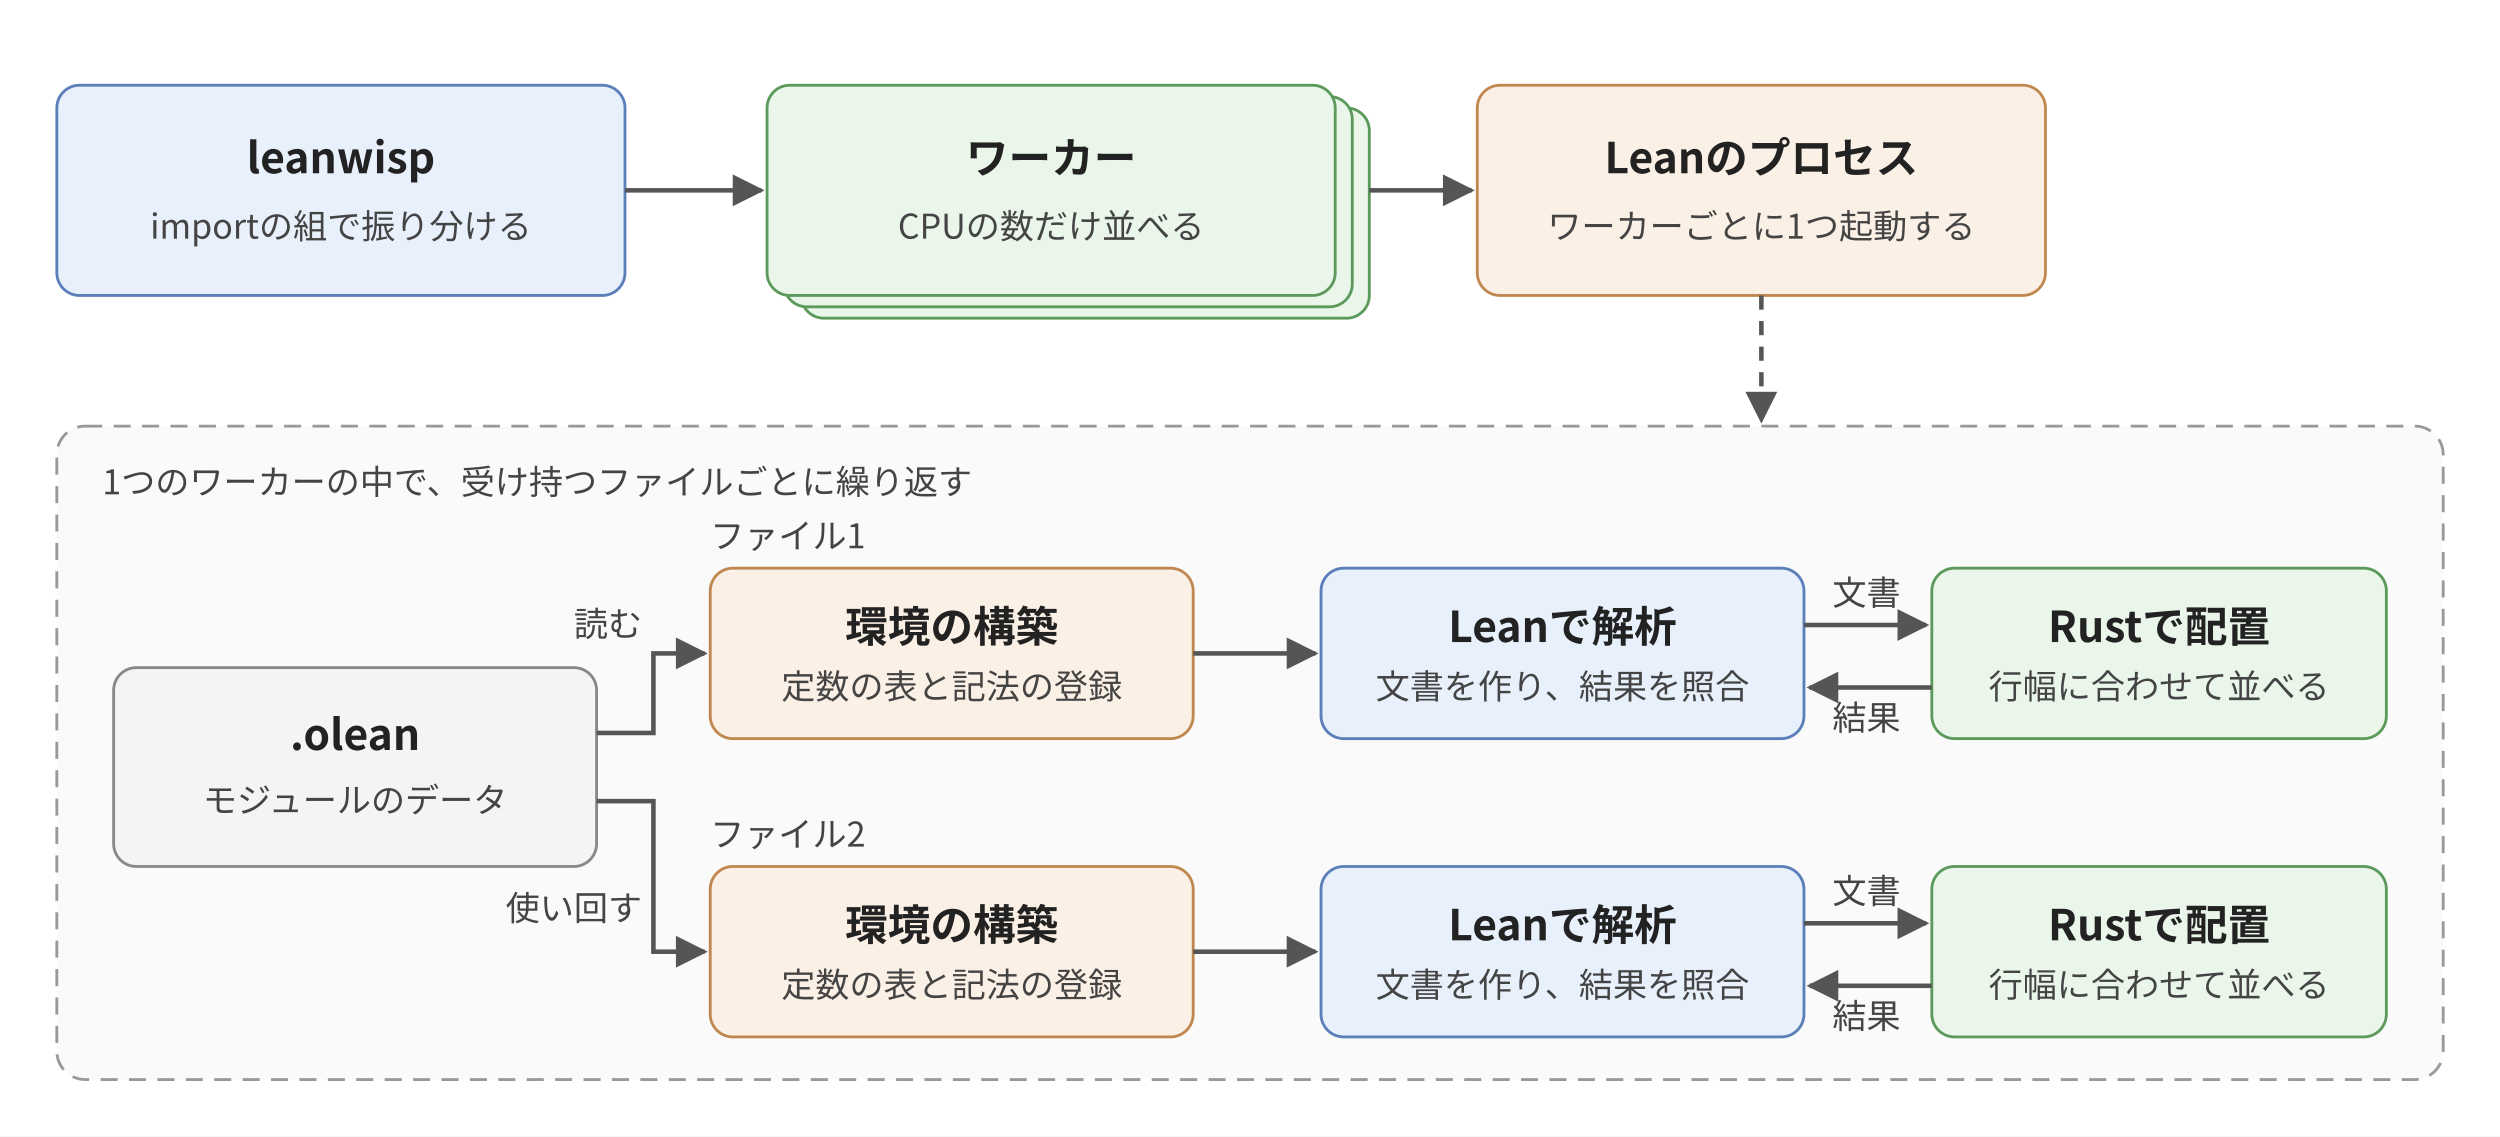
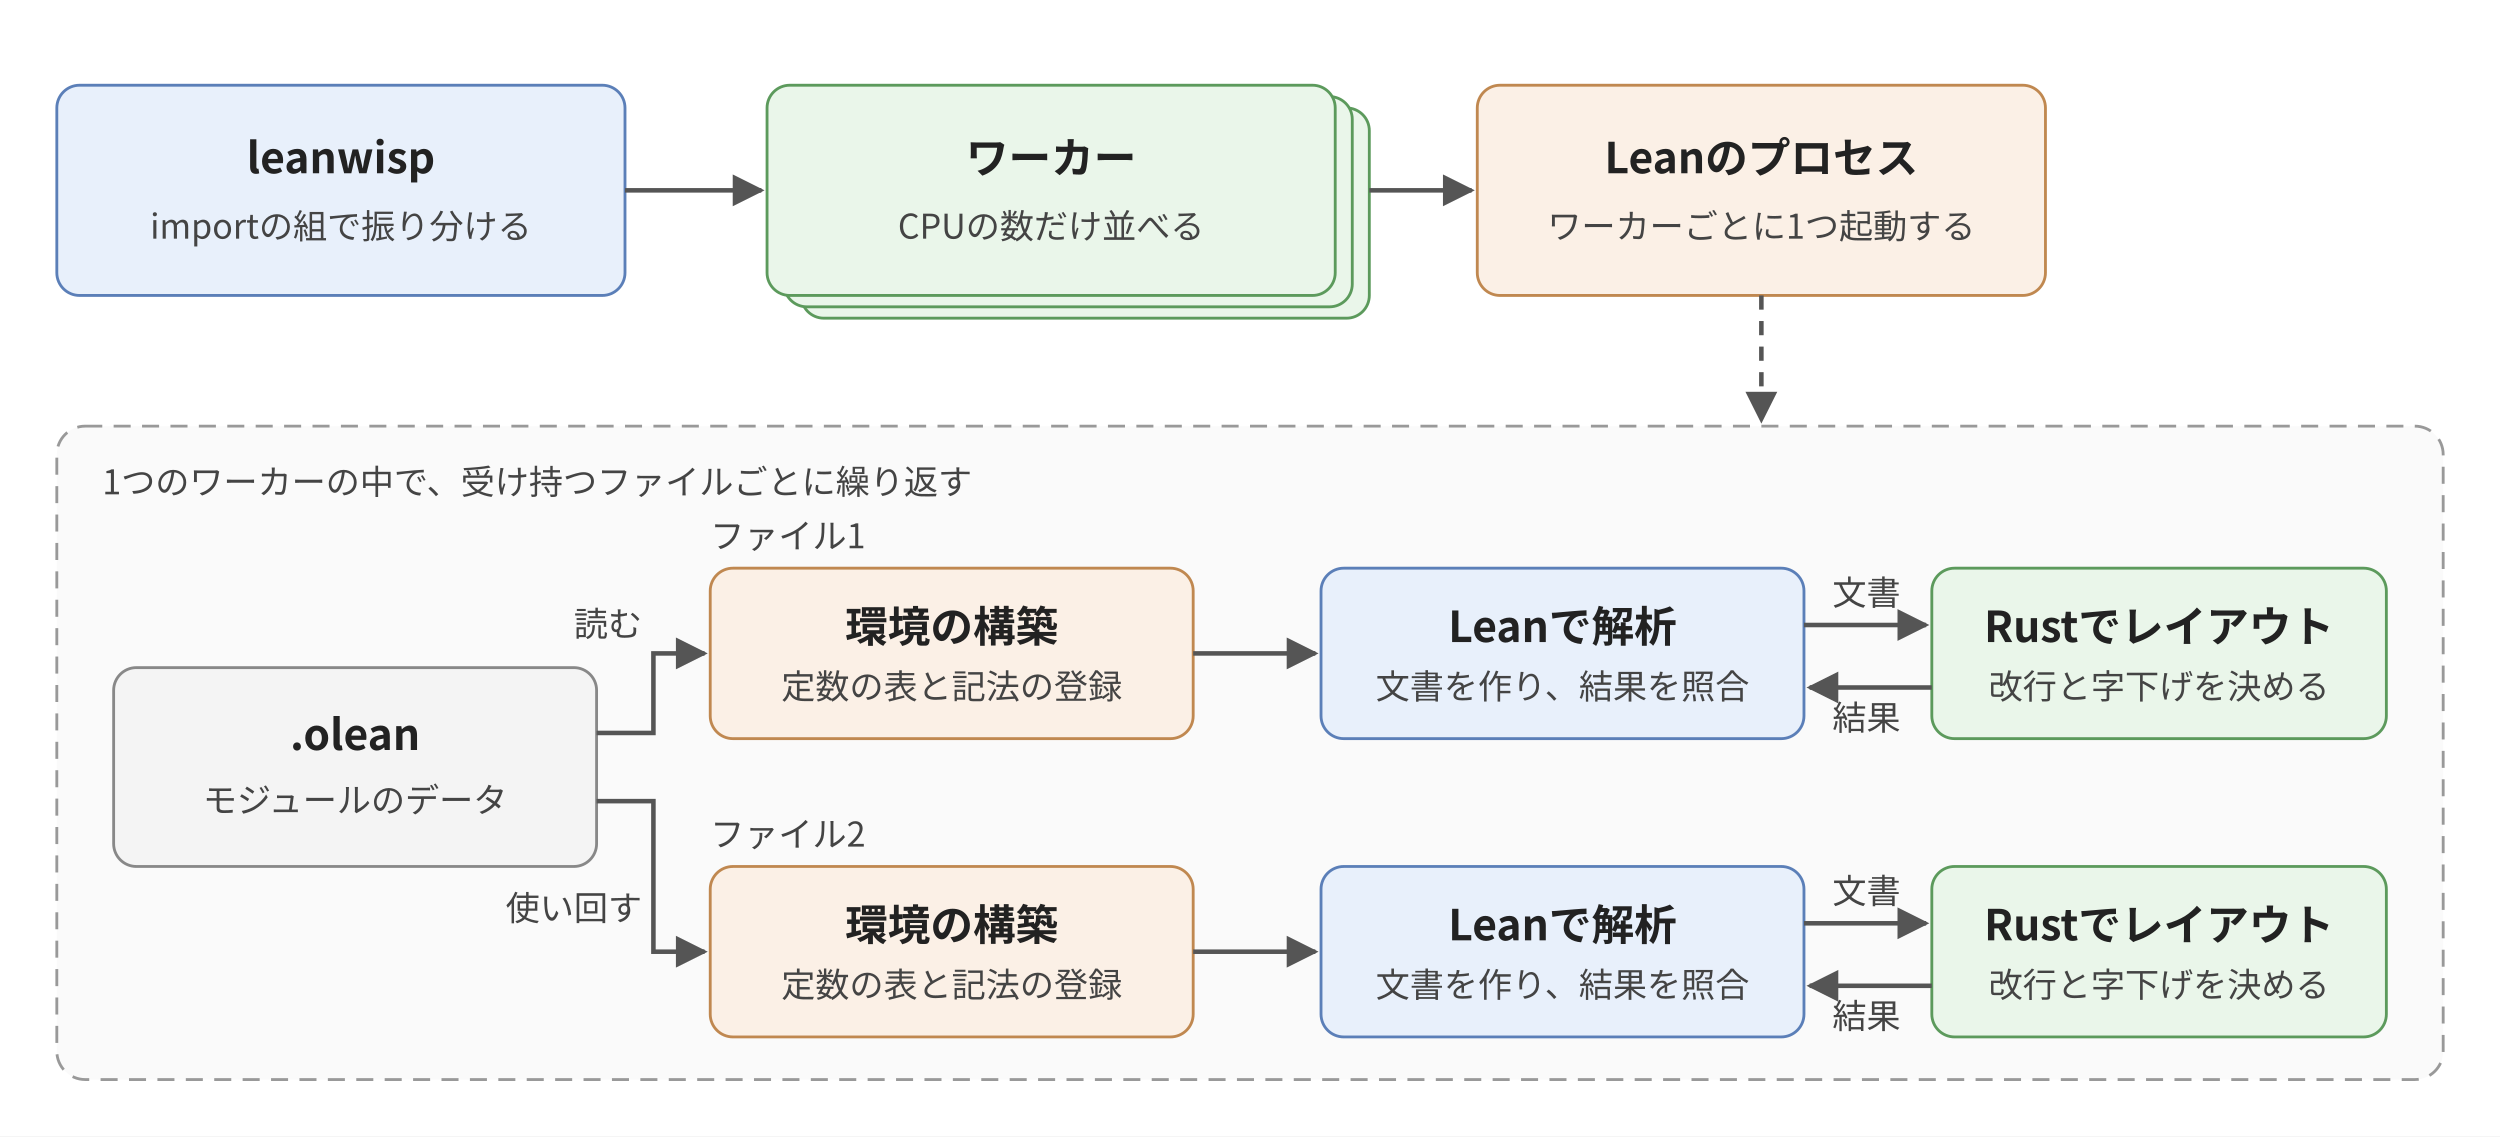
<svg xmlns="http://www.w3.org/2000/svg" width="880" height="400" viewBox="0 0 880 400" font-family="'Noto Sans CJK JP', 'Hiragino Sans', sans-serif">
  <defs>
    <marker id="a" viewBox="0 0 10 10" refX="9" refY="5" markerWidth="7" markerHeight="7" orient="auto">
      <path d="M0,0 L10,5 L0,10 z" fill="#555" />
    </marker>
  </defs>
  <rect width="880" height="400" fill="#ffffff" />
  <rect x="20" y="150" width="840" height="230" rx="10" fill="#fafafa" stroke="#999" stroke-dasharray="6 4" />
  <g font-size="15" font-weight="bold" fill="#222" text-anchor="middle">
    <rect x="20" y="30" width="200" height="74" rx="8" fill="#e8f0fb" stroke="#5b7fb8" />
    <text x="120" y="61">leanwisp</text>
    <rect x="282" y="38" width="200" height="74" rx="8" fill="#eaf6ea" stroke="#5c9a5c" />
    <rect x="276" y="34" width="200" height="74" rx="8" fill="#eaf6ea" stroke="#5c9a5c" />
    <rect x="270" y="30" width="200" height="74" rx="8" fill="#eaf6ea" stroke="#5c9a5c" />
    <text x="370" y="61">ワーカー</text>
    <rect x="520" y="30" width="200" height="74" rx="8" fill="#fbf0e6" stroke="#c08850" />
    <text x="620" y="61">Leanのプロセス</text>
    <rect x="40" y="235" width="170" height="70" rx="8" fill="#f4f4f4" stroke="#888" />
    <text x="125" y="264">.olean</text>
    <rect x="250" y="200" width="170" height="60" rx="8" fill="#fbf0e6" stroke="#c08850" />
    <text x="335" y="226">環境の構築</text>
    <rect x="465" y="200" width="170" height="60" rx="8" fill="#e8f0fb" stroke="#5b7fb8" />
    <text x="550" y="226">Leanで解析</text>
    <rect x="680" y="200" width="160" height="60" rx="8" fill="#eaf6ea" stroke="#5c9a5c" />
-     <text x="760" y="226">Rustで配置</text>
+     <text x="760" y="226">Rustでレイアウト</text>
    <rect x="250" y="305" width="170" height="60" rx="8" fill="#fbf0e6" stroke="#c08850" />
    <text x="335" y="331">環境の構築</text>
    <rect x="465" y="305" width="170" height="60" rx="8" fill="#e8f0fb" stroke="#5b7fb8" />
    <text x="550" y="331">Leanで解析</text>
    <rect x="680" y="305" width="160" height="60" rx="8" fill="#eaf6ea" stroke="#5c9a5c" />
-     <text x="760" y="331">Rustで配置</text>
+     <text x="760" y="331">Rustでレイアウト</text>
  </g>
  <g font-size="12" fill="#444" text-anchor="middle">
    <text x="120" y="84">importの組で振り分ける</text>
    <text x="370" y="84">CPUの数だけ並べる</text>
    <text x="620" y="84">ワーカーごとに1つ起動する</text>
    <text x="125" y="286">モジュールのデータ</text>
    <text x="335" y="246">定数の表と記法の登録</text>
    <text x="550" y="246">文書を作り、結果を照合</text>
-     <text x="760" y="246">行幅に合わせて並べる</text>
+     <text x="760" y="246">改行と字下げを決める</text>
    <text x="335" y="351">定数の表と記法の登録</text>
    <text x="550" y="351">文書を作り、結果を照合</text>
-     <text x="760" y="351">行幅に合わせて並べる</text>
+     <text x="760" y="351">改行と字下げを決める</text>
  </g>
  <g font-size="12" fill="#444">
    <text x="36" y="174">1つのワーカーの中で、受け持つファイルごとに繰り返す</text>
    <text x="250" y="193">ファイル1</text>
    <text x="250" y="298">ファイル2</text>
  </g>
  <g stroke="#555" stroke-width="1.6" fill="none" marker-end="url(#a)">
    <line x1="220" y1="67" x2="268" y2="67" />
    <line x1="482" y1="67" x2="518" y2="67" />
    <line x1="620" y1="104" x2="620" y2="148" stroke-dasharray="5 4" />
    <path d="M210,258 L230,258 L230,230 L248,230" />
    <path d="M210,282 L230,282 L230,335 L248,335" />
    <line x1="420" y1="230" x2="463" y2="230" />
    <line x1="420" y1="335" x2="463" y2="335" />
    <line x1="635" y1="220" x2="678" y2="220" />
    <line x1="680" y1="242" x2="637" y2="242" />
    <line x1="635" y1="325" x2="678" y2="325" />
    <line x1="680" y1="347" x2="637" y2="347" />
  </g>
  <g font-size="12" fill="#444" text-anchor="middle">
    <text x="657" y="213">文書</text>
    <text x="657" y="257">結果</text>
    <text x="657" y="318">文書</text>
    <text x="657" y="362">結果</text>
  </g>
  <g font-size="12" fill="#444" text-anchor="end">
    <text x="226" y="224">読む</text>
    <text x="226" y="324">使い回す</text>
  </g>
</svg>
